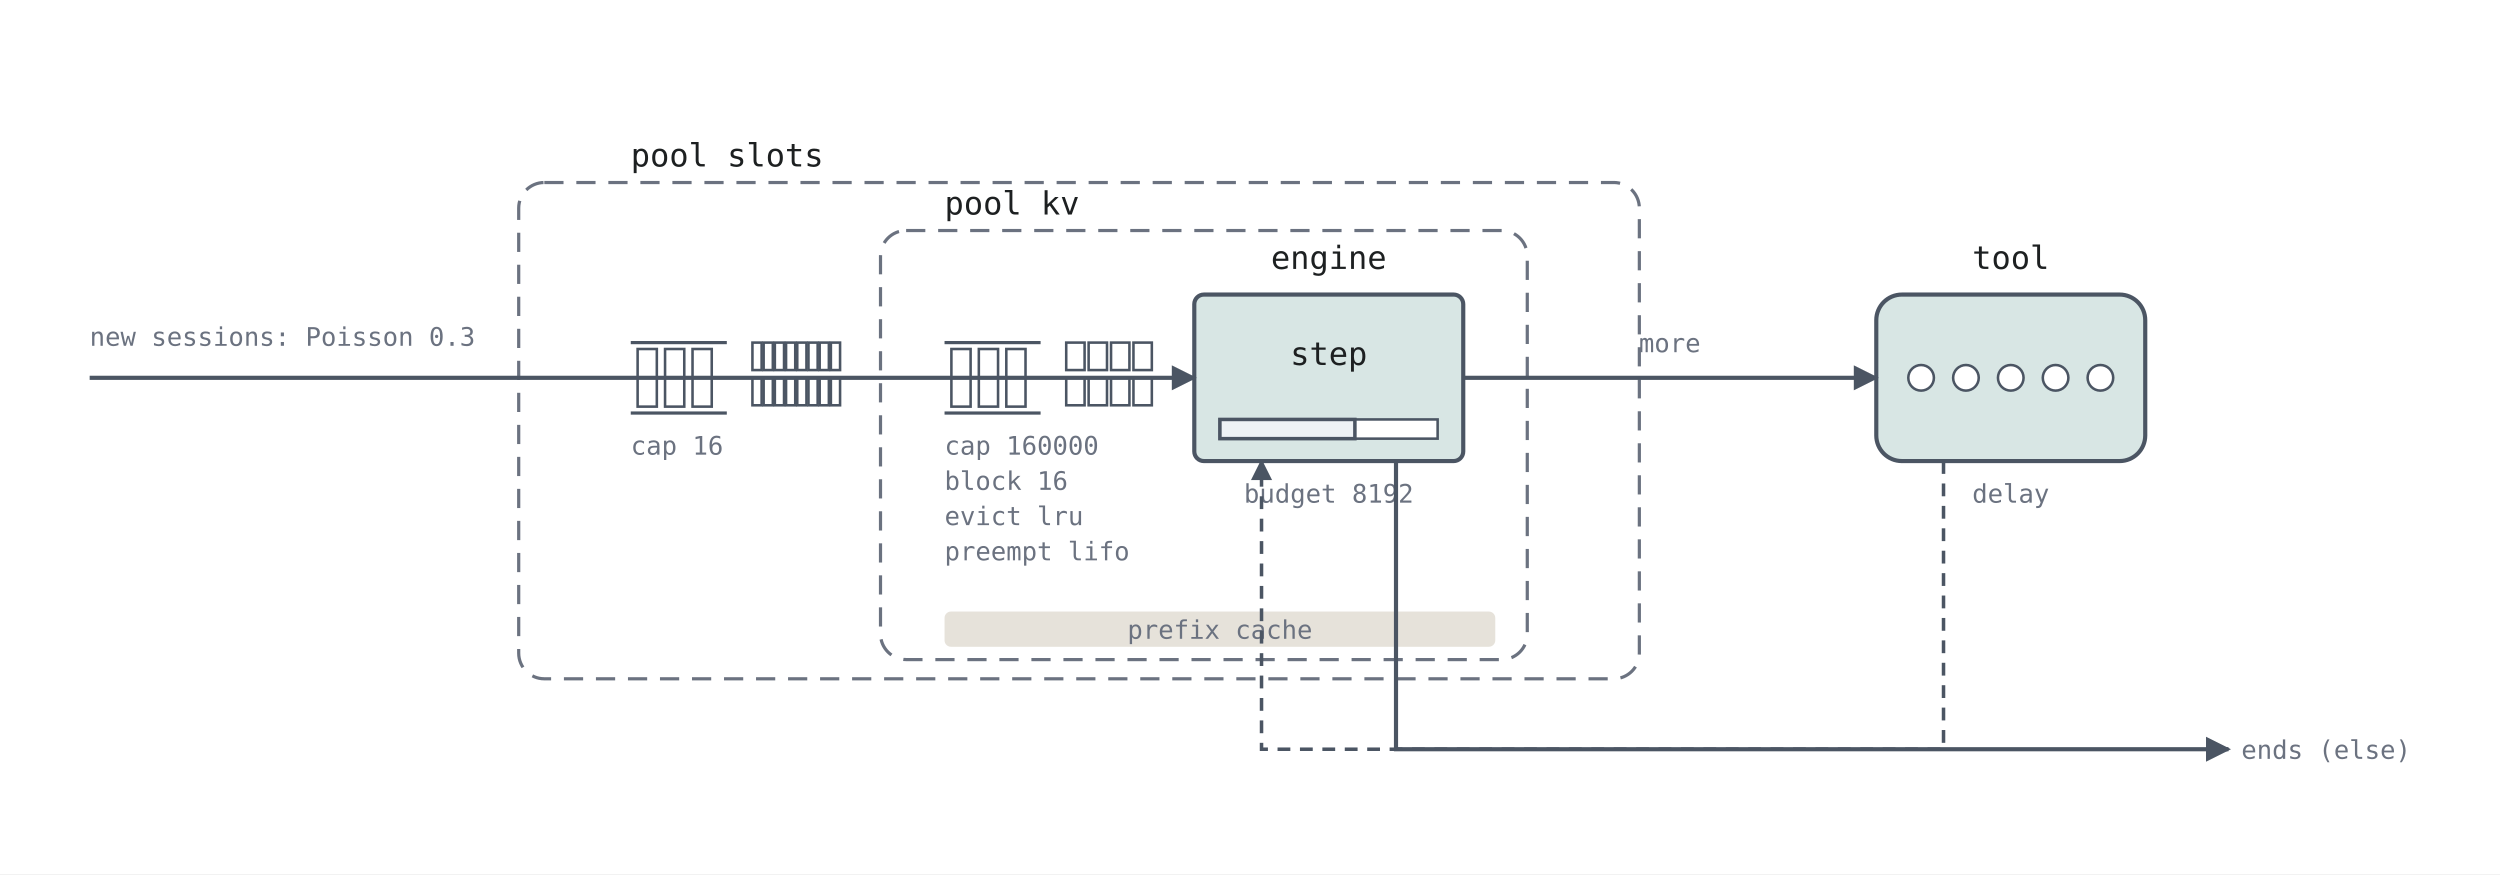
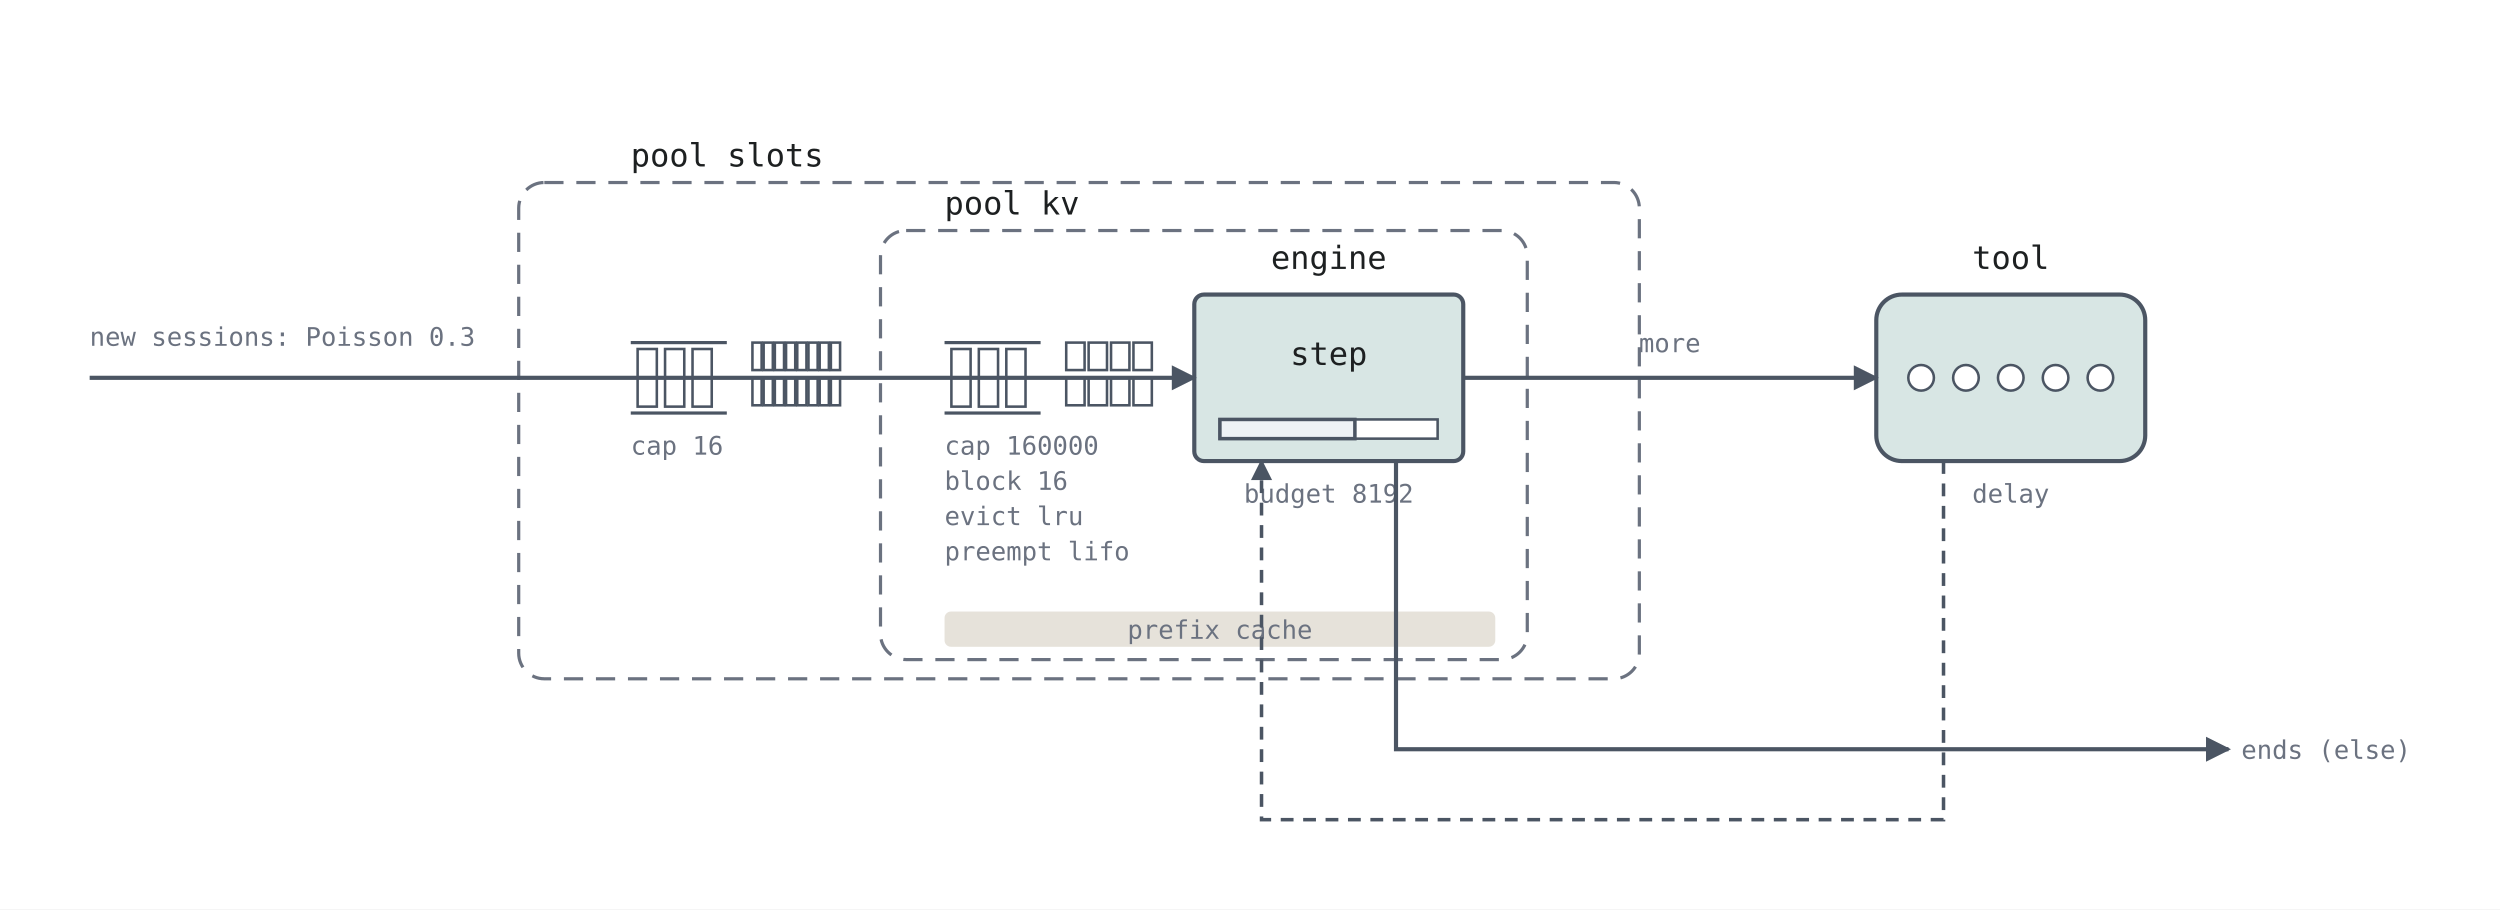
- <svg xmlns="http://www.w3.org/2000/svg" width="780.8" height="273" viewBox="0 0 780.8 273" role="img">
+ <svg xmlns="http://www.w3.org/2000/svg" width="780.8" height="284" viewBox="0 0 780.8 284" role="img">
  <style>
  text { font-family: ui-monospace, "SF Mono", Menlo, Consolas, monospace; }
  @media (prefers-color-scheme: dark) {
    text { fill: #e8e6e3; } text.dim { fill: #9aa4b2; }
    .bg { fill:#14171a }
    .solid { fill:#232a31;stroke:#b6bfcc }
    .body { fill:#232a31;stroke:#b6bfcc }
    .admission { fill:#232a31;stroke:#b6bfcc }
    .cached { fill:#33302a }
    .fits { stroke:#9aa4b2 }
    .enclosure { stroke:#9aa4b2 }
    .station { fill:#26403d;stroke:#b6bfcc }
    .cell { fill:#14171a;stroke:#b6bfcc }
    .rail { stroke:#b6bfcc }
    .flow { stroke:#b6bfcc }
    .back { stroke:#b6bfcc }
    .relation { stroke:#9aa4b2 }
    .grow { stroke:#b6bfcc }
  }
</style>
  <defs>
    <marker id="a" viewBox="0 0 10 10" refX="9" refY="5" markerWidth="6" markerHeight="6" orient="auto-start-reverse">
      <path d="M0 0 L10 5 L0 10 z" fill="context-stroke" />
    </marker>
  </defs>
-   <rect class="bg" fill="#ffffff" x="0" y="0" width="780.8" height="273" />
+   <rect class="bg" fill="#ffffff" x="0" y="0" width="780.8" height="284" />
  <rect class="enclosure" fill="none" stroke="#6b7280" stroke-width="1" stroke-dasharray="6 4" x="275" y="72" width="202" height="134" rx="8" />
  <text x="295" y="67" text-anchor="start" font-size="10" fill="#1d2021">pool kv</text>
  <path class="rail" fill="none" stroke="#4b5563" stroke-width="1" d="M295 107 L325 107 M295 129 L325 129" />
  <rect class="cell" fill="#ffffff" stroke="#4b5563" stroke-width=".8" x="297.14" y="109" width="6" height="18" />
  <rect class="cell" fill="#ffffff" stroke="#4b5563" stroke-width=".8" x="305.71" y="109" width="6" height="18" />
  <rect class="cell" fill="#ffffff" stroke="#4b5563" stroke-width=".8" x="314.29" y="109" width="6" height="18" />
  <rect class="cell" fill="#ffffff" stroke="#4b5563" stroke-width=".8" x="333" y="107" width="5.74" height="8.58" />
  <rect class="cell" fill="#ffffff" stroke="#4b5563" stroke-width=".8" x="340" y="107" width="5.74" height="8.58" />
  <rect class="cell" fill="#ffffff" stroke="#4b5563" stroke-width=".8" x="347" y="107" width="5.74" height="8.58" />
  <rect class="cell" fill="#ffffff" stroke="#4b5563" stroke-width=".8" x="354" y="107" width="5.74" height="8.58" />
  <rect class="cell" fill="#ffffff" stroke="#4b5563" stroke-width=".8" x="333" y="118" width="5.74" height="8.58" />
  <rect class="cell" fill="#ffffff" stroke="#4b5563" stroke-width=".8" x="340" y="118" width="5.74" height="8.58" />
  <rect class="cell" fill="#ffffff" stroke="#4b5563" stroke-width=".8" x="347" y="118" width="5.74" height="8.58" />
  <rect class="cell" fill="#ffffff" stroke="#4b5563" stroke-width=".8" x="354" y="118" width="5.74" height="8.58" />
  <text x="295" y="142" text-anchor="start" font-size="8" fill="#6b7280" class="dim">cap 160000</text>
  <text x="295" y="153" text-anchor="start" font-size="8" fill="#6b7280" class="dim">block 16</text>
  <text x="295" y="164" text-anchor="start" font-size="8" fill="#6b7280" class="dim">evict lru</text>
  <text x="295" y="175" text-anchor="start" font-size="8" fill="#6b7280" class="dim">preempt lifo</text>
  <rect class="cached" fill="#e6e2da" stroke="none" x="295" y="191" width="172" height="11" rx="2" />
  <text x="381" y="199.5" text-anchor="middle" font-size="8" fill="#6b7280" class="dim">prefix cache</text>
  <rect class="enclosure" fill="none" stroke="#6b7280" stroke-width="1" stroke-dasharray="6 4" x="162" y="57" width="350" height="155" rx="8" />
  <text x="197" y="52" text-anchor="start" font-size="10" fill="#1d2021">pool slots</text>
  <path class="rail" fill="none" stroke="#4b5563" stroke-width="1" d="M197 107 L227 107 M197 129 L227 129" />
  <rect class="cell" fill="#ffffff" stroke="#4b5563" stroke-width=".8" x="199.14" y="109" width="6" height="18" />
  <rect class="cell" fill="#ffffff" stroke="#4b5563" stroke-width=".8" x="207.71" y="109" width="6" height="18" />
  <rect class="cell" fill="#ffffff" stroke="#4b5563" stroke-width=".8" x="216.29" y="109" width="6" height="18" />
  <rect class="cell" fill="#ffffff" stroke="#4b5563" stroke-width=".8" x="235" y="107" width="2.87" height="8.58" />
  <rect class="cell" fill="#ffffff" stroke="#4b5563" stroke-width=".8" x="238.5" y="107" width="2.87" height="8.58" />
  <rect class="cell" fill="#ffffff" stroke="#4b5563" stroke-width=".8" x="242" y="107" width="2.87" height="8.58" />
  <rect class="cell" fill="#ffffff" stroke="#4b5563" stroke-width=".8" x="245.5" y="107" width="2.87" height="8.58" />
  <rect class="cell" fill="#ffffff" stroke="#4b5563" stroke-width=".8" x="249" y="107" width="2.87" height="8.58" />
  <rect class="cell" fill="#ffffff" stroke="#4b5563" stroke-width=".8" x="252.5" y="107" width="2.87" height="8.58" />
  <rect class="cell" fill="#ffffff" stroke="#4b5563" stroke-width=".8" x="256" y="107" width="2.87" height="8.58" />
  <rect class="cell" fill="#ffffff" stroke="#4b5563" stroke-width=".8" x="259.5" y="107" width="2.87" height="8.58" />
  <rect class="cell" fill="#ffffff" stroke="#4b5563" stroke-width=".8" x="235" y="118" width="2.87" height="8.58" />
  <rect class="cell" fill="#ffffff" stroke="#4b5563" stroke-width=".8" x="238.5" y="118" width="2.87" height="8.58" />
  <rect class="cell" fill="#ffffff" stroke="#4b5563" stroke-width=".8" x="242" y="118" width="2.87" height="8.58" />
  <rect class="cell" fill="#ffffff" stroke="#4b5563" stroke-width=".8" x="245.5" y="118" width="2.87" height="8.58" />
  <rect class="cell" fill="#ffffff" stroke="#4b5563" stroke-width=".8" x="249" y="118" width="2.87" height="8.58" />
  <rect class="cell" fill="#ffffff" stroke="#4b5563" stroke-width=".8" x="252.5" y="118" width="2.87" height="8.58" />
  <rect class="cell" fill="#ffffff" stroke="#4b5563" stroke-width=".8" x="256" y="118" width="2.87" height="8.58" />
  <rect class="cell" fill="#ffffff" stroke="#4b5563" stroke-width=".8" x="259.5" y="118" width="2.87" height="8.58" />
  <text x="197" y="142" text-anchor="start" font-size="8" fill="#6b7280" class="dim">cap 16</text>
  <rect class="station" fill="#d8e6e4" stroke="#4b5563" stroke-width="1.3" x="373" y="92" width="84" height="52" rx="3" />
  <rect class="cell" fill="#ffffff" stroke="#4b5563" stroke-width=".8" x="381" y="131" width="68" height="6" />
  <rect class="solid" fill="#eef2f5" stroke="#4b5563" stroke-width="1.1" x="381" y="131" width="42.16" height="6" />
  <text x="415" y="114" text-anchor="middle" font-size="10" fill="#1d2021">step</text>
  <text x="415" y="84" text-anchor="middle" font-size="10" fill="#1d2021">engine</text>
  <text x="415" y="157" text-anchor="middle" font-size="8" fill="#6b7280" class="dim">budget 8192</text>
  <rect class="station" fill="#d8e6e4" stroke="#4b5563" stroke-width="1.3" x="586" y="92" width="84" height="52" rx="8" />
  <circle class="cell" fill="#ffffff" stroke="#4b5563" stroke-width=".8" cx="600" cy="118" r="4" />
  <circle class="cell" fill="#ffffff" stroke="#4b5563" stroke-width=".8" cx="614" cy="118" r="4" />
  <circle class="cell" fill="#ffffff" stroke="#4b5563" stroke-width=".8" cx="628" cy="118" r="4" />
  <circle class="cell" fill="#ffffff" stroke="#4b5563" stroke-width=".8" cx="642" cy="118" r="4" />
  <circle class="cell" fill="#ffffff" stroke="#4b5563" stroke-width=".8" cx="656" cy="118" r="4" />
  <text x="628" y="84" text-anchor="middle" font-size="10" fill="#1d2021">tool</text>
  <text x="628" y="157" text-anchor="middle" font-size="8" fill="#6b7280" class="dim">delay</text>
  <path class="flow" fill="none" stroke="#4b5563" stroke-width="1.3" d="M28 118 L373 118" marker-end="url(#a)" />
  <text x="28" y="108" text-anchor="start" font-size="8" fill="#6b7280" class="dim">new sessions: Poisson 0.3</text>
  <path class="flow" fill="none" stroke="#4b5563" stroke-width="1.3" d="M457 118 L586 118" marker-end="url(#a)" />
  <text x="521.5" y="110" text-anchor="middle" font-size="8" fill="#6b7280" class="dim">more</text>
  <path class="flow" fill="none" stroke="#4b5563" stroke-width="1.3" d="M436 144 L436 234 L696 234" marker-end="url(#a)" />
  <text x="700" y="237" text-anchor="start" font-size="8" fill="#6b7280" class="dim">ends (else)</text>
-   <path class="back" fill="none" stroke="#4b5563" stroke-width="1.1" stroke-dasharray="4 3" d="M607 144 L607 234 L394 234 L394 144" marker-end="url(#a)" />
+   <path class="back" fill="none" stroke="#4b5563" stroke-width="1.1" stroke-dasharray="4 3" d="M607 144 L607 256 L394 256 L394 144" marker-end="url(#a)" />
</svg>
